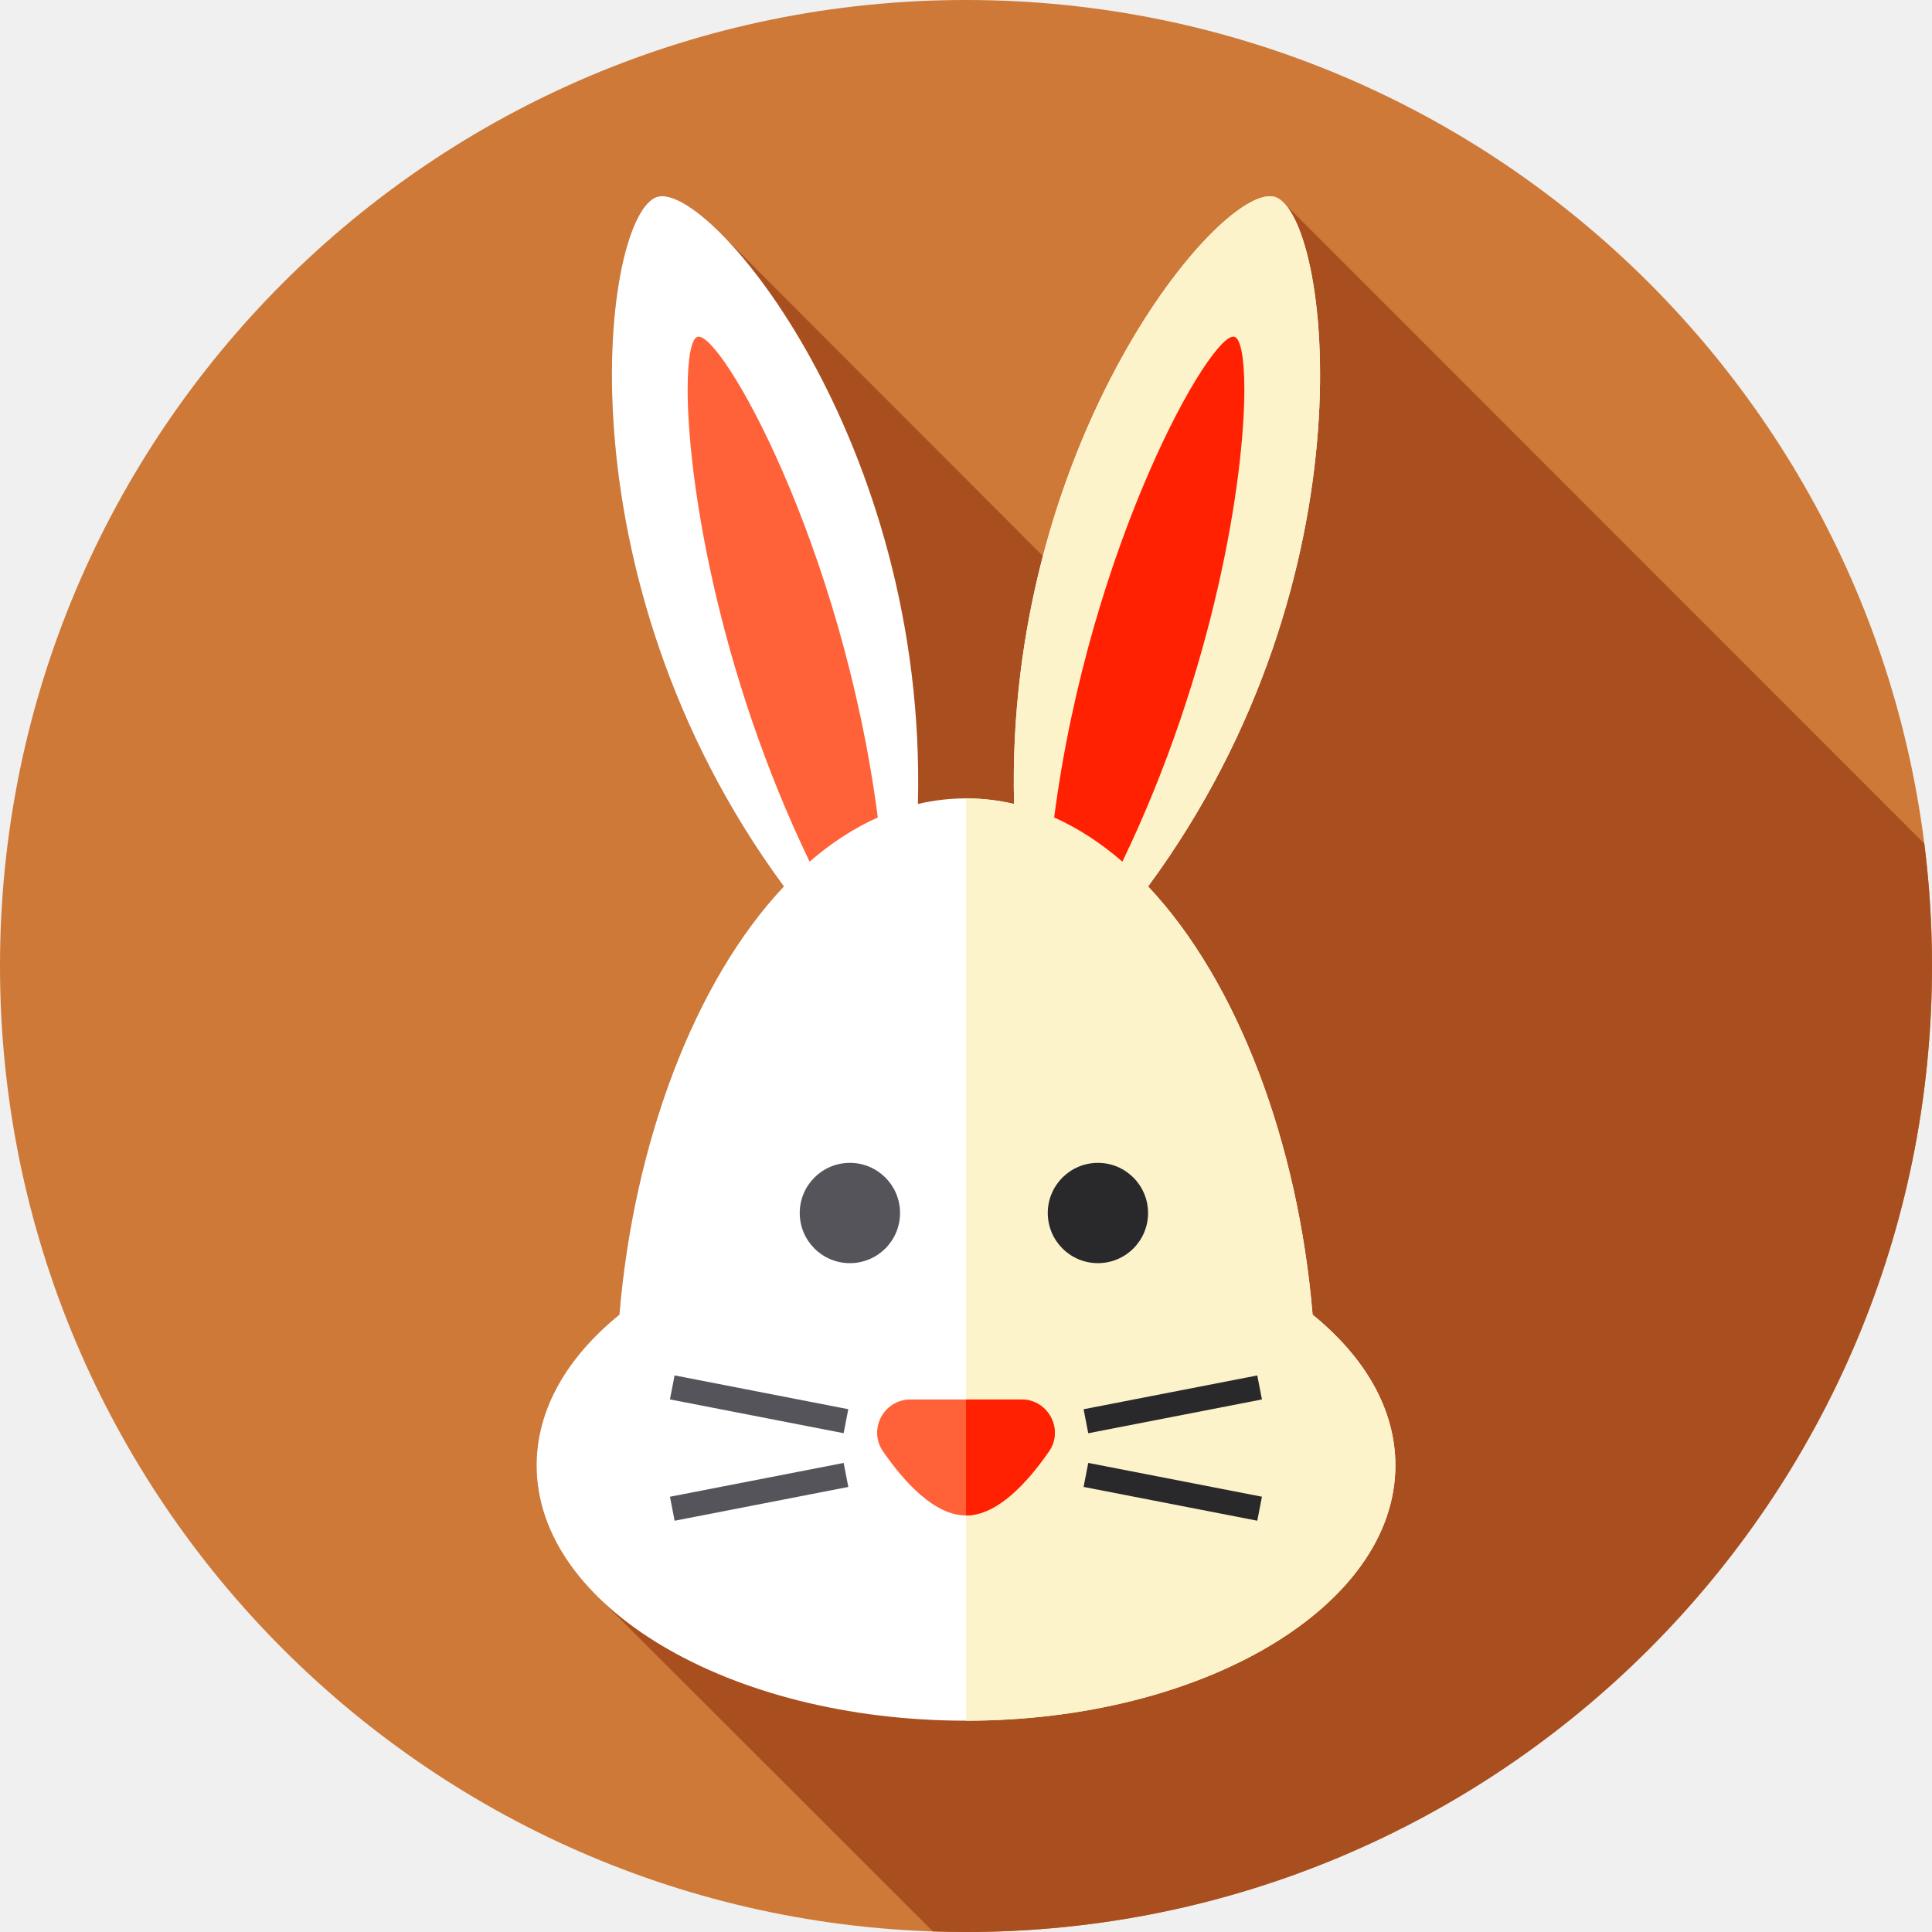
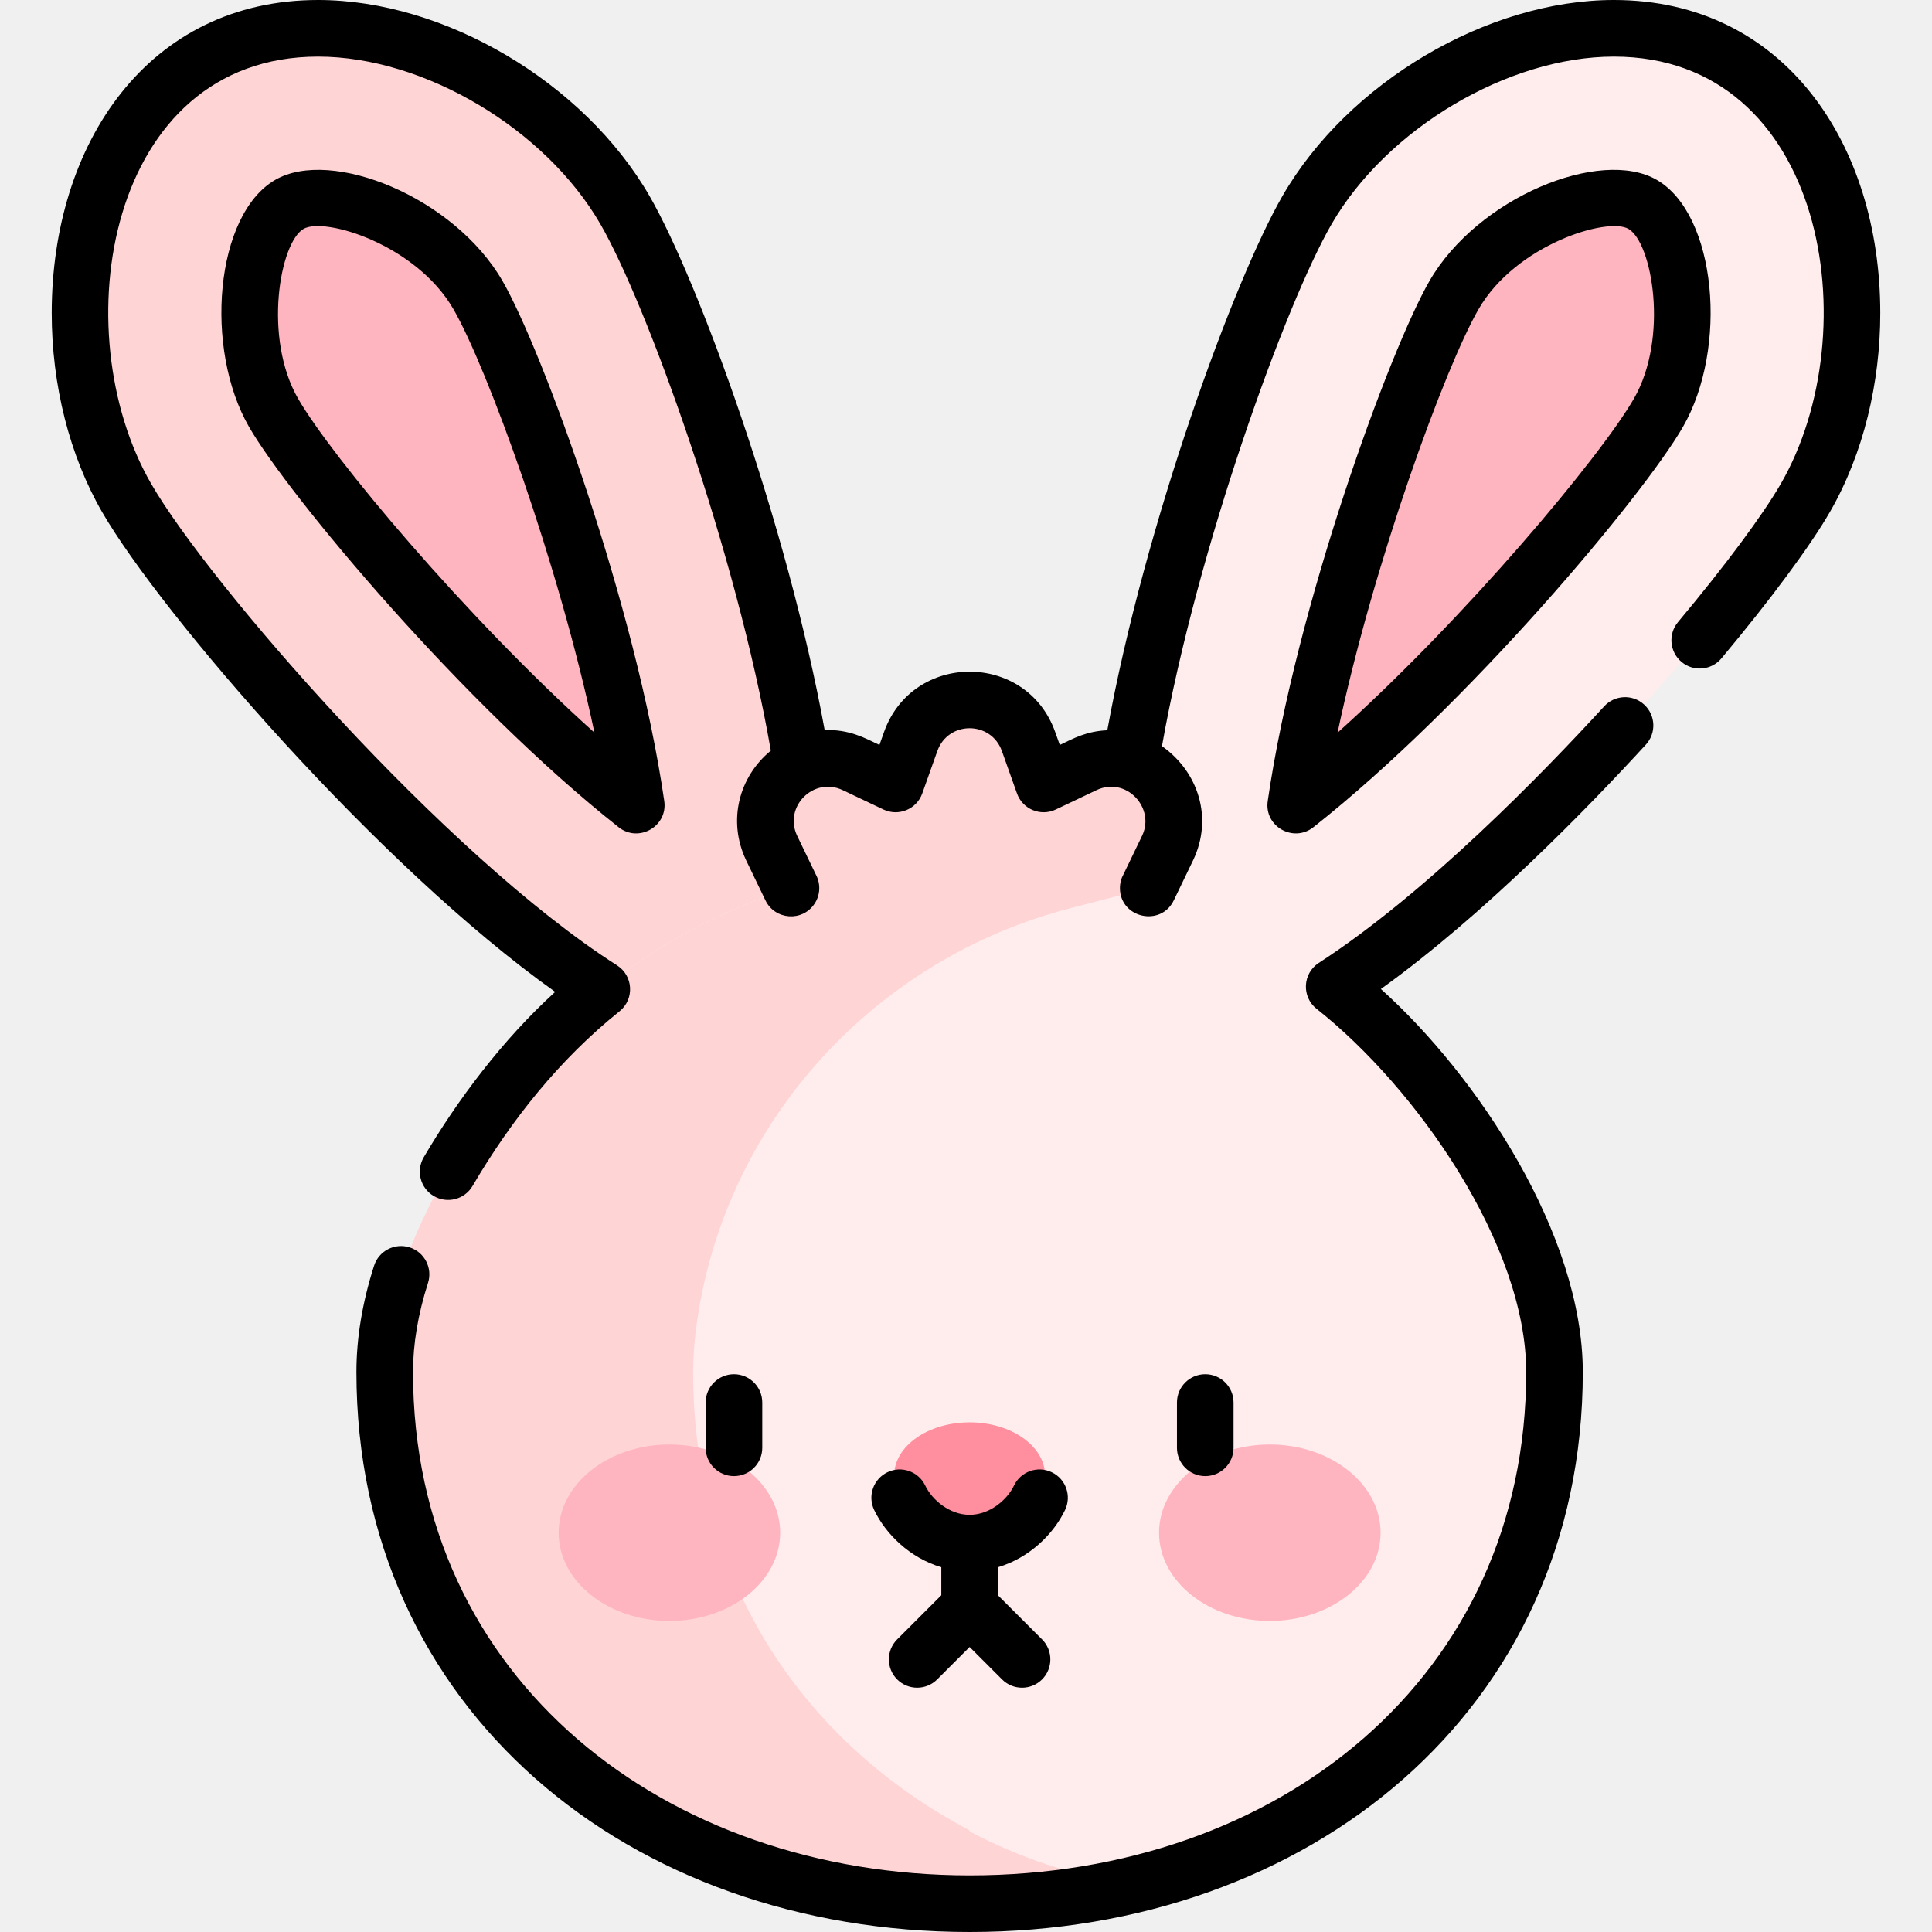
- <svg xmlns="http://www.w3.org/2000/svg" version="1.1" id="Capa_1" x="0px" y="0px" viewBox="0 0 512 512" style="enable-background:new 0 0 512 512;" xml:space="preserve">
-   <circle style="fill:#CE7937;" cx="256" cy="256" r="256" />
-   <path style="fill:#A94F1F;" d="M512,256c0-10.983-0.694-21.804-2.036-32.423L340.343,53.886c-0.835-0.882-1.69-1.464-2.553-1.719  l0.001-0.003c-0.005-0.001-0.011-0.001-0.016-0.003c-0.005-0.001-0.01-0.005-0.015-0.006l-0.001,0.003  c-10.56-2.934-45.665,35.236-61.374,95.2l-84.631-84.733c-7.52-7.717-13.932-11.463-17.516-10.468l-0.001-0.003  c-0.005,0.001-0.01,0.005-0.015,0.006s-0.011,0.002-0.016,0.003l0.001,0.003c-14.542,4.3-27.24,100.233,33.533,182.747  c-23.807,25.263-39.78,68.073-43.592,113.492c-13.791,11.193-21.941,24.999-21.941,39.937c0,11.976,5.238,23.223,14.421,32.98  l90.581,90.51c2.92,0.099,5.849,0.167,8.793,0.167C397.385,512,512,397.385,512,256z" />
-   <path style="fill:#FFFFFF;" d="M347.849,348.406c-3.812-45.418-19.785-88.227-43.593-113.49  c60.774-82.514,48.075-178.448,33.534-182.749l0.001-0.003c-0.005-0.001-0.011-0.002-0.016-0.003s-0.01-0.005-0.015-0.006  l-0.001,0.003c-14.04-3.901-71.477,64.857-69.015,160.902c-4.14-0.967-8.391-1.481-12.747-1.481c-4.355,0-8.606,0.514-12.744,1.48  c2.462-96.045-54.975-164.803-69.015-160.902l-0.001-0.003c-0.005,0.001-0.01,0.005-0.015,0.006s-0.011,0.002-0.016,0.003  l0.001,0.003c-14.542,4.301-27.24,100.233,33.533,182.747c-23.807,25.263-39.78,68.073-43.592,113.492  c-13.791,11.193-21.941,24.999-21.941,39.937c0,37.366,50.946,67.657,113.792,67.657s113.792-30.291,113.792-67.657  C369.79,373.405,361.64,359.6,347.849,348.406z" />
-   <path style="fill:#FDF3CA;" d="M369.794,388.345c0,37.365-50.951,67.655-113.797,67.655V211.58c4.358,0,8.603,0.513,12.745,1.477  C266.344,119.614,320.648,52,336.531,52c0.441,0,0.851,0.051,1.23,0.154l0.01,0.01c0.01,0,0.01,0,0.021,0  c14.54,4.307,27.234,100.241-33.54,182.754c23.809,25.265,39.785,68.065,43.599,113.489  C361.643,359.604,369.794,373.406,369.794,388.345z" />
-   <path style="fill:#FF6239;" d="M232.629,216.635c-6.368,2.84-12.407,6.798-18.077,11.71c-24.353-50.572-32.32-101.328-32.32-125.137  c0-8.418,0.995-13.463,2.615-13.955h0.01c0,0,0-0.01,0.01,0C190.948,87.601,223.185,144.13,232.629,216.635z" />
-   <path style="fill:#FF2102;" d="M329.764,103.208c0,23.809-7.967,74.566-32.32,125.137c-5.67-4.912-11.71-8.87-18.077-11.71  c9.444-72.505,41.682-129.034,47.762-127.383c0.01-0.01,0.01,0,0.01,0h0.01C328.769,89.744,329.764,94.789,329.764,103.208z" />
+ <svg xmlns="http://www.w3.org/2000/svg" id="Capa_1" enable-background="new 0 0 512 512" height="512" viewBox="0 0 512 512" width="512">
  <g>
-     <rect x="177.727" y="368.918" transform="matrix(-0.9816 -0.191 0.191 -0.9816 327.5627 775.8896)" style="fill:#56545B;" width="46.893" height="6.481" />
-     <rect x="177.729" y="392.11" transform="matrix(0.9816 -0.191 0.191 0.9816 -71.8076 45.7024)" style="fill:#56545B;" width="46.893" height="6.481" />
+     <g>
+       <g>
+         <path d="m165.63 55.68c-21.057-36.472-74.958-61.551-111.431-40.494s-41.703 80.276-20.646 116.748 133.076 162.214 169.548 141.157-16.414-180.939-37.471-217.411z" fill="#ffd4d5" />
+         <path d="m168.612 213.351c-39.295-30.99-85.521-85.615-96.089-103.916-10.833-18.764-6.756-48.966 4.177-55.279 10.289-5.942 38.663 4.458 49.958 24.023 10.353 17.931 34.682 85.104 41.954 135.172z" fill="#ffb5c0" />
+       </g>
+       <g>
+         <path d="m346.37 55.68c21.057-36.472 74.958-61.551 111.431-40.494s41.704 80.277 20.646 116.749c-21.057 36.472-133.076 162.214-169.548 141.157-36.472-21.058 16.414-180.94 37.471-217.412z" fill="#ffedee" />
+         <path d="m343.387 213.357c7.266-50.05 31.606-117.254 41.954-135.178 11.305-19.58 39.676-29.962 49.961-24.022 10.932 6.312 15.008 36.514 4.174 55.278-10.37 17.96-56.407 72.627-96.089 103.922z" fill="#ffb5c0" />
+       </g>
+     </g>
+     <g>
+       <path d="m256.957 228.019c-48.048 0-93.595 22.023-122.936 60.072-18.785 24.361-32.064 50.443-32.064 75.499 0 85.604 69.396 140.909 155 140.909 14.145 0 27.844-1.52 40.864-4.427 8.963-2.001 17.624-4.665 25.862-7.954 52.216-20.845 88.274-66.808 88.274-128.529 0-25.056-13.279-51.138-32.064-75.499-29.341-38.047-74.888-60.071-122.936-60.071z" fill="#ffedee" />
+       <path d="m287.344 202.636-10.772 5.121-3.997-11.239c-2.613-7.348-9.116-11.022-15.618-11.022s-13.005 3.674-15.618 11.022l-3.997 11.239-10.772-5.121c-14.088-6.697-28.785 8-22.088 22.087l5.122 10.618c.003.002.007.004.01.006-29.647 9.403-56.172 27.558-75.593 52.744-18.785 24.361-32.064 50.442-32.064 75.499 0 85.604 69.396 140.909 155 140.909 14.548 0 28.918-1.585 43.026-4.921-15.324-2.356-29.809-7.258-43.026-14.23v-.279c-43.946-23.189-73.272-65.94-73.272-121.479 0-4.31.393-9.03 1.14-14.047 7.864-52.849 47.267-95.54 98.999-108.908l20.487-5.294 5.121-10.619c6.696-14.086-8-28.783-22.088-22.086z" fill="#ffd4d5" />
+     </g>
+     <g>
+       <g>
+         <g>
+           <ellipse cx="177.4" cy="406.184" fill="#ffb5c0" rx="29.355" ry="23.377" />
+         </g>
+         <g>
+           <ellipse cx="336.514" cy="406.184" fill="#ffb5c0" rx="29.355" ry="23.377" />
+         </g>
+       </g>
+     </g>
+     <path d="m276.957 391.057c0-7.797-8.954-14.118-20-14.118s-20 6.321-20 14.118 8.954 17.882 20 17.882 20-10.085 20-17.882z" fill="#ff8e9e" />
+     <g>
+       <path d="m425.122 187.187c-15.986 17.45-47.07 49.488-75.626 67.994-4.307 2.793-4.597 8.997-.571 12.179 26.538 20.971 55.532 62.546 55.532 96.231 0 80.722-65.426 133.409-147.5 133.409-80.254 0-147.5-51.646-147.5-133.409 0-7.442 1.334-15.378 3.966-23.588 1.264-3.944-.909-8.167-4.854-9.432-3.942-1.259-8.167.908-9.432 4.854-3.105 9.691-4.681 19.168-4.681 28.166 0 89.551 72.448 148.409 162.5 148.409 89.914 0 162.5-58.711 162.5-148.409 0-36.479-27.943-78.548-53.509-101.494 27.426-19.687 55.276-48.451 70.234-64.777 2.798-3.055 2.59-7.799-.464-10.597-3.051-2.796-7.795-2.59-10.595.464z" />
+       <path d="m176.034 212.272c-7.533-51.867-32.394-119.682-42.881-137.843-12.801-22.174-45.329-35.359-60.203-26.768-15.949 9.208-18.95 44.688-6.922 65.525 10.491 18.167 56.796 73.605 97.939 106.054 5.296 4.175 13.043-.248 12.067-6.968zm-97.015-106.587c-9.332-16.164-4.866-41.397 1.433-45.033 5.564-3.216 29.816 4.135 39.712 21.278 8.849 15.325 27.871 67.257 37.367 112.228-34.195-30.705-69.661-73.144-78.512-88.473z" />
+       <path d="m348.031 219.246c41.146-32.448 87.449-87.892 97.939-106.061 12.104-20.966 8.934-56.369-6.918-65.523-14.944-8.623-47.464 4.696-60.207 26.768-10.49 18.171-35.354 85.995-42.881 137.851-.98 6.749 6.807 11.113 12.067 6.965zm43.805-137.316c9.893-17.131 34.166-24.485 39.716-21.277 6.297 3.636 10.762 28.868 1.429 45.033-8.852 15.331-44.318 57.775-78.514 88.48 9.493-44.966 28.517-96.903 37.369-112.236z" />
+       <path d="m202.008 383.681v-12c0-4.143-3.357-7.5-7.5-7.5s-7.5 3.357-7.5 7.5v12c0 4.143 3.357 7.5 7.5 7.5s7.5-3.358 7.5-7.5z" />
+       <path d="m326.905 383.681v-12c0-4.143-3.357-7.5-7.5-7.5s-7.5 3.357-7.5 7.5v12c0 4.143 3.357 7.5 7.5 7.5s7.5-3.358 7.5-7.5z" />
+       <path d="m282.252 400.16c1.79-3.735.212-8.215-3.523-10.004-3.733-1.79-8.215-.213-10.004 3.523-1.848 3.856-6.482 7.76-11.768 7.76s-9.92-3.903-11.768-7.76c-1.79-3.736-6.27-5.313-10.004-3.523-3.735 1.789-5.313 6.269-3.523 10.004 3.032 6.33 9.397 12.686 17.795 15.173v7.424l-11.701 11.7c-2.929 2.93-2.929 7.678 0 10.607 2.931 2.929 7.678 2.928 10.607 0l8.594-8.594 8.594 8.594c2.931 2.929 7.678 2.928 10.607 0 2.929-2.93 2.929-7.678 0-10.607l-11.701-11.701v-7.423c8.397-2.487 14.763-8.843 17.795-15.173z" />
+       <path d="m427.693 0c-33.513 0-70.445 21.839-87.818 51.929-12.804 22.177-36.481 86.854-46.426 141.595-5.524.256-8.798 2.087-12.595 3.892l-1.213-3.41c-7.591-21.35-37.787-21.323-45.369-.001l-1.213 3.411c-3.794-1.803-7.989-4.172-14.516-3.938-9.945-54.737-33.563-119.281-46.419-141.548-17.372-30.09-54.305-51.93-87.817-51.93-45.026 0-70.603 38.004-70.603 82.978 0 19.075 4.742 37.795 13.354 52.708 15.413 26.696 73.182 93.881 120.067 127.169-13.955 12.705-25.94 28.693-34.835 43.849-2.096 3.572-.899 8.168 2.673 10.265 3.574 2.096 8.169.899 10.265-2.673 10.28-17.519 23.039-33.534 38.948-46.292 4.003-3.21 3.67-9.415-.658-12.175-45.515-29.028-108.173-101.149-123.47-127.643-23.337-40.415-11.753-113.186 44.259-113.186 28.035 0 60.204 19.101 74.828 44.431 12.237 21.195 35.915 86.517 45.142 139.497-8.415 6.888-11.551 18.532-6.549 29.053l5.121 10.618c2.503 5.196 9.765 5.77 13.006.908 1.597-2.395 1.634-5.373.353-7.739l-4.951-10.265c-3.666-7.71 4.359-15.773 12.094-12.095l10.771 5.121c4.018 1.908 8.8-.079 10.287-4.26l3.997-11.239c2.865-8.057 14.242-8.048 17.104.001l3.997 11.238c1.486 4.179 6.267 6.169 10.287 4.26l10.771-5.121c7.841-3.732 15.643 4.633 12.112 12.056l-4.894 10.147c-.628 1.099-.987 2.372-.987 3.729 0 7.942 10.827 10.399 14.271 3.258l5.139-10.656c5.33-11.208 1.354-23.428-8.274-30.205 9.374-52.747 32.842-117.367 44.934-138.31 14.623-25.326 46.792-44.427 74.827-44.427 56.023 0 67.57 72.809 44.259 113.184-4.832 8.369-14.77 21.736-27.262 36.674-2.657 3.178-2.236 7.907.941 10.564 3.178 2.658 7.906 2.235 10.564-.941 13.022-15.571 23.5-29.712 28.746-38.797 8.962-15.518 13.354-34.408 13.354-52.708.001-44.816-25.456-82.976-70.602-82.976z" />
+     </g>
  </g>
-   <g>
-     <rect x="287.345" y="368.921" transform="matrix(0.9816 -0.191 0.191 0.9816 -65.3605 66.212)" style="fill:#29292B;" width="46.893" height="6.481" />
-     <rect x="287.351" y="392.11" transform="matrix(-0.9816 -0.191 0.191 -0.9816 540.3624 842.7841)" style="fill:#29292B;" width="46.893" height="6.481" />
-   </g>
-   <path style="fill:#FF6239;" d="M270.714,370.875H256h-0.005h-14.714c-7.068,0-11.294,7.937-7.276,13.752  c5.655,8.185,13.67,16.988,21.99,16.991l0,0c0.001,0,0.001,0,0.002,0c0,0,0.001,0,0.002,0l0,0c8.32-0.003,16.336-8.807,21.99-16.991  C282.008,378.812,277.781,370.875,270.714,370.875z" />
-   <path style="fill:#FF2102;" d="M277.987,384.625c-2.829,4.092-6.238,8.336-9.988,11.564s-7.842,5.431-12.001,5.431v-30.743h14.716  c3.589,0,6.447,2.051,7.861,4.833C279.952,378.397,279.961,381.767,277.987,384.625z" />
-   <circle style="fill:#56545B;" cx="225.23" cy="321.46" r="13.29" />
-   <circle style="fill:#29292B;" cx="290.96" cy="321.46" r="13.29" />
-   <g>
- </g>
-   <g>
- </g>
-   <g>
- </g>
-   <g>
- </g>
-   <g>
- </g>
-   <g>
- </g>
-   <g>
- </g>
-   <g>
- </g>
-   <g>
- </g>
-   <g>
- </g>
-   <g>
- </g>
-   <g>
- </g>
-   <g>
- </g>
-   <g>
- </g>
-   <g>
- </g>
</svg>
